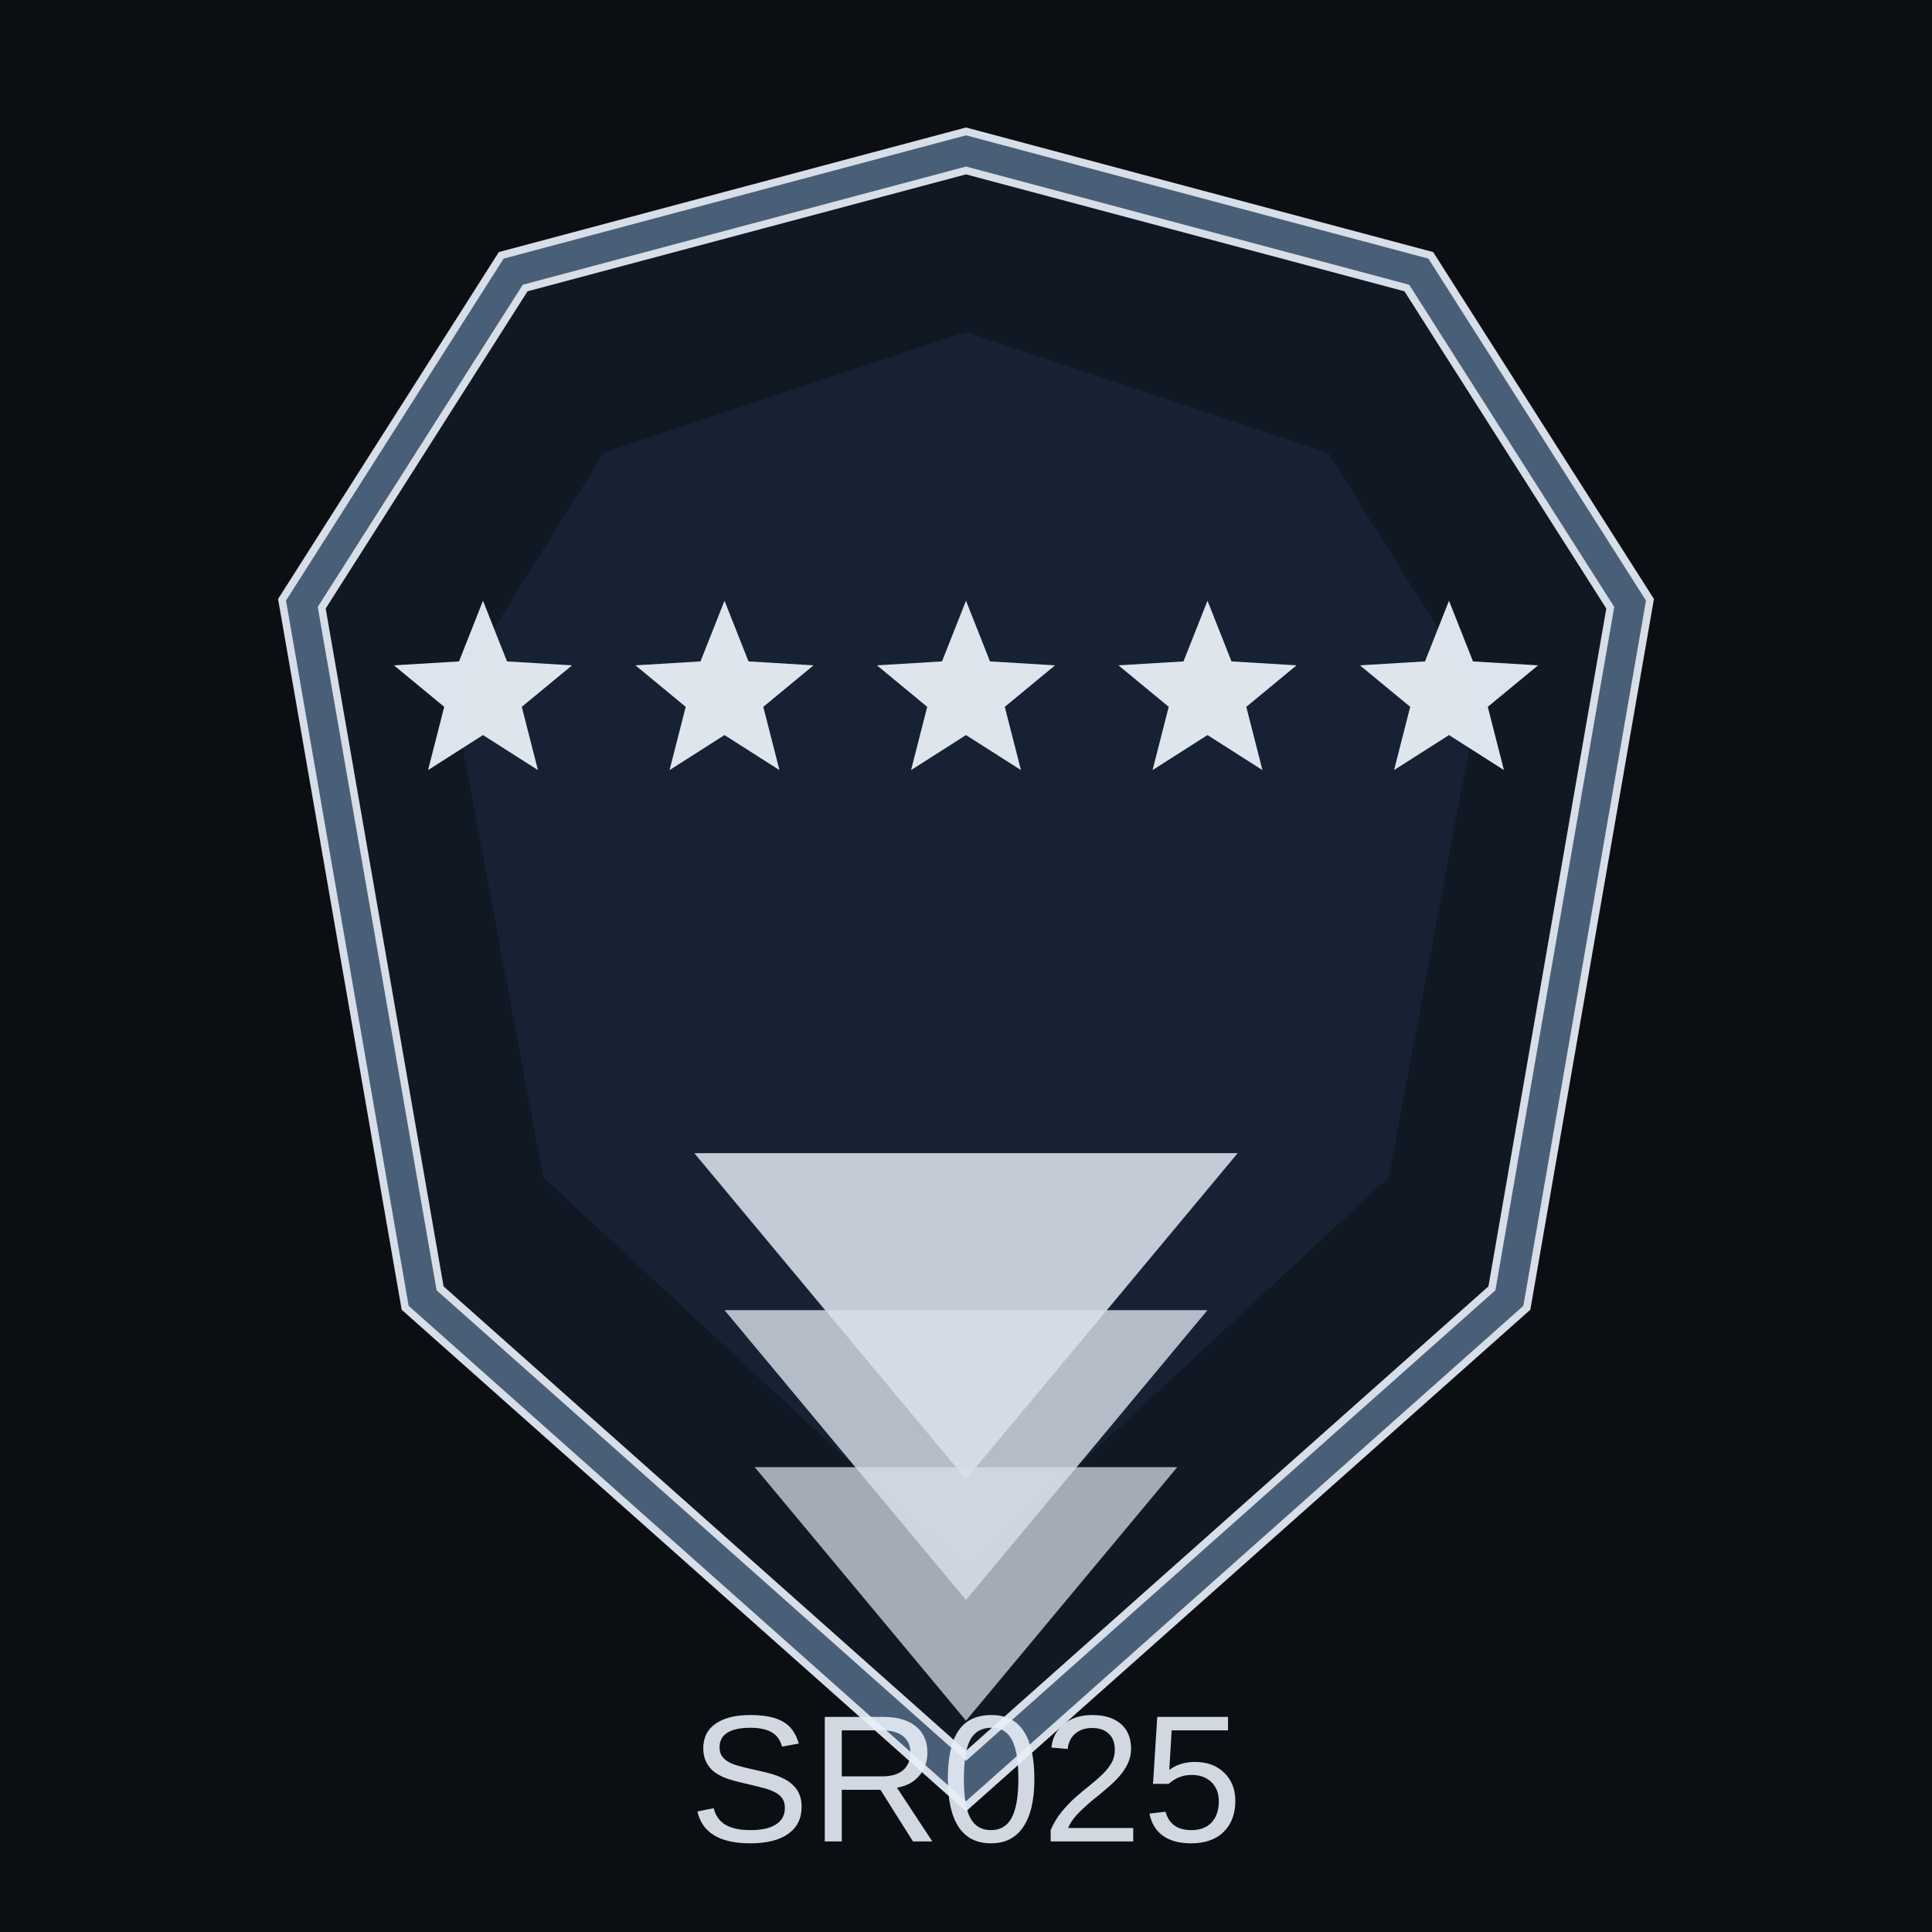
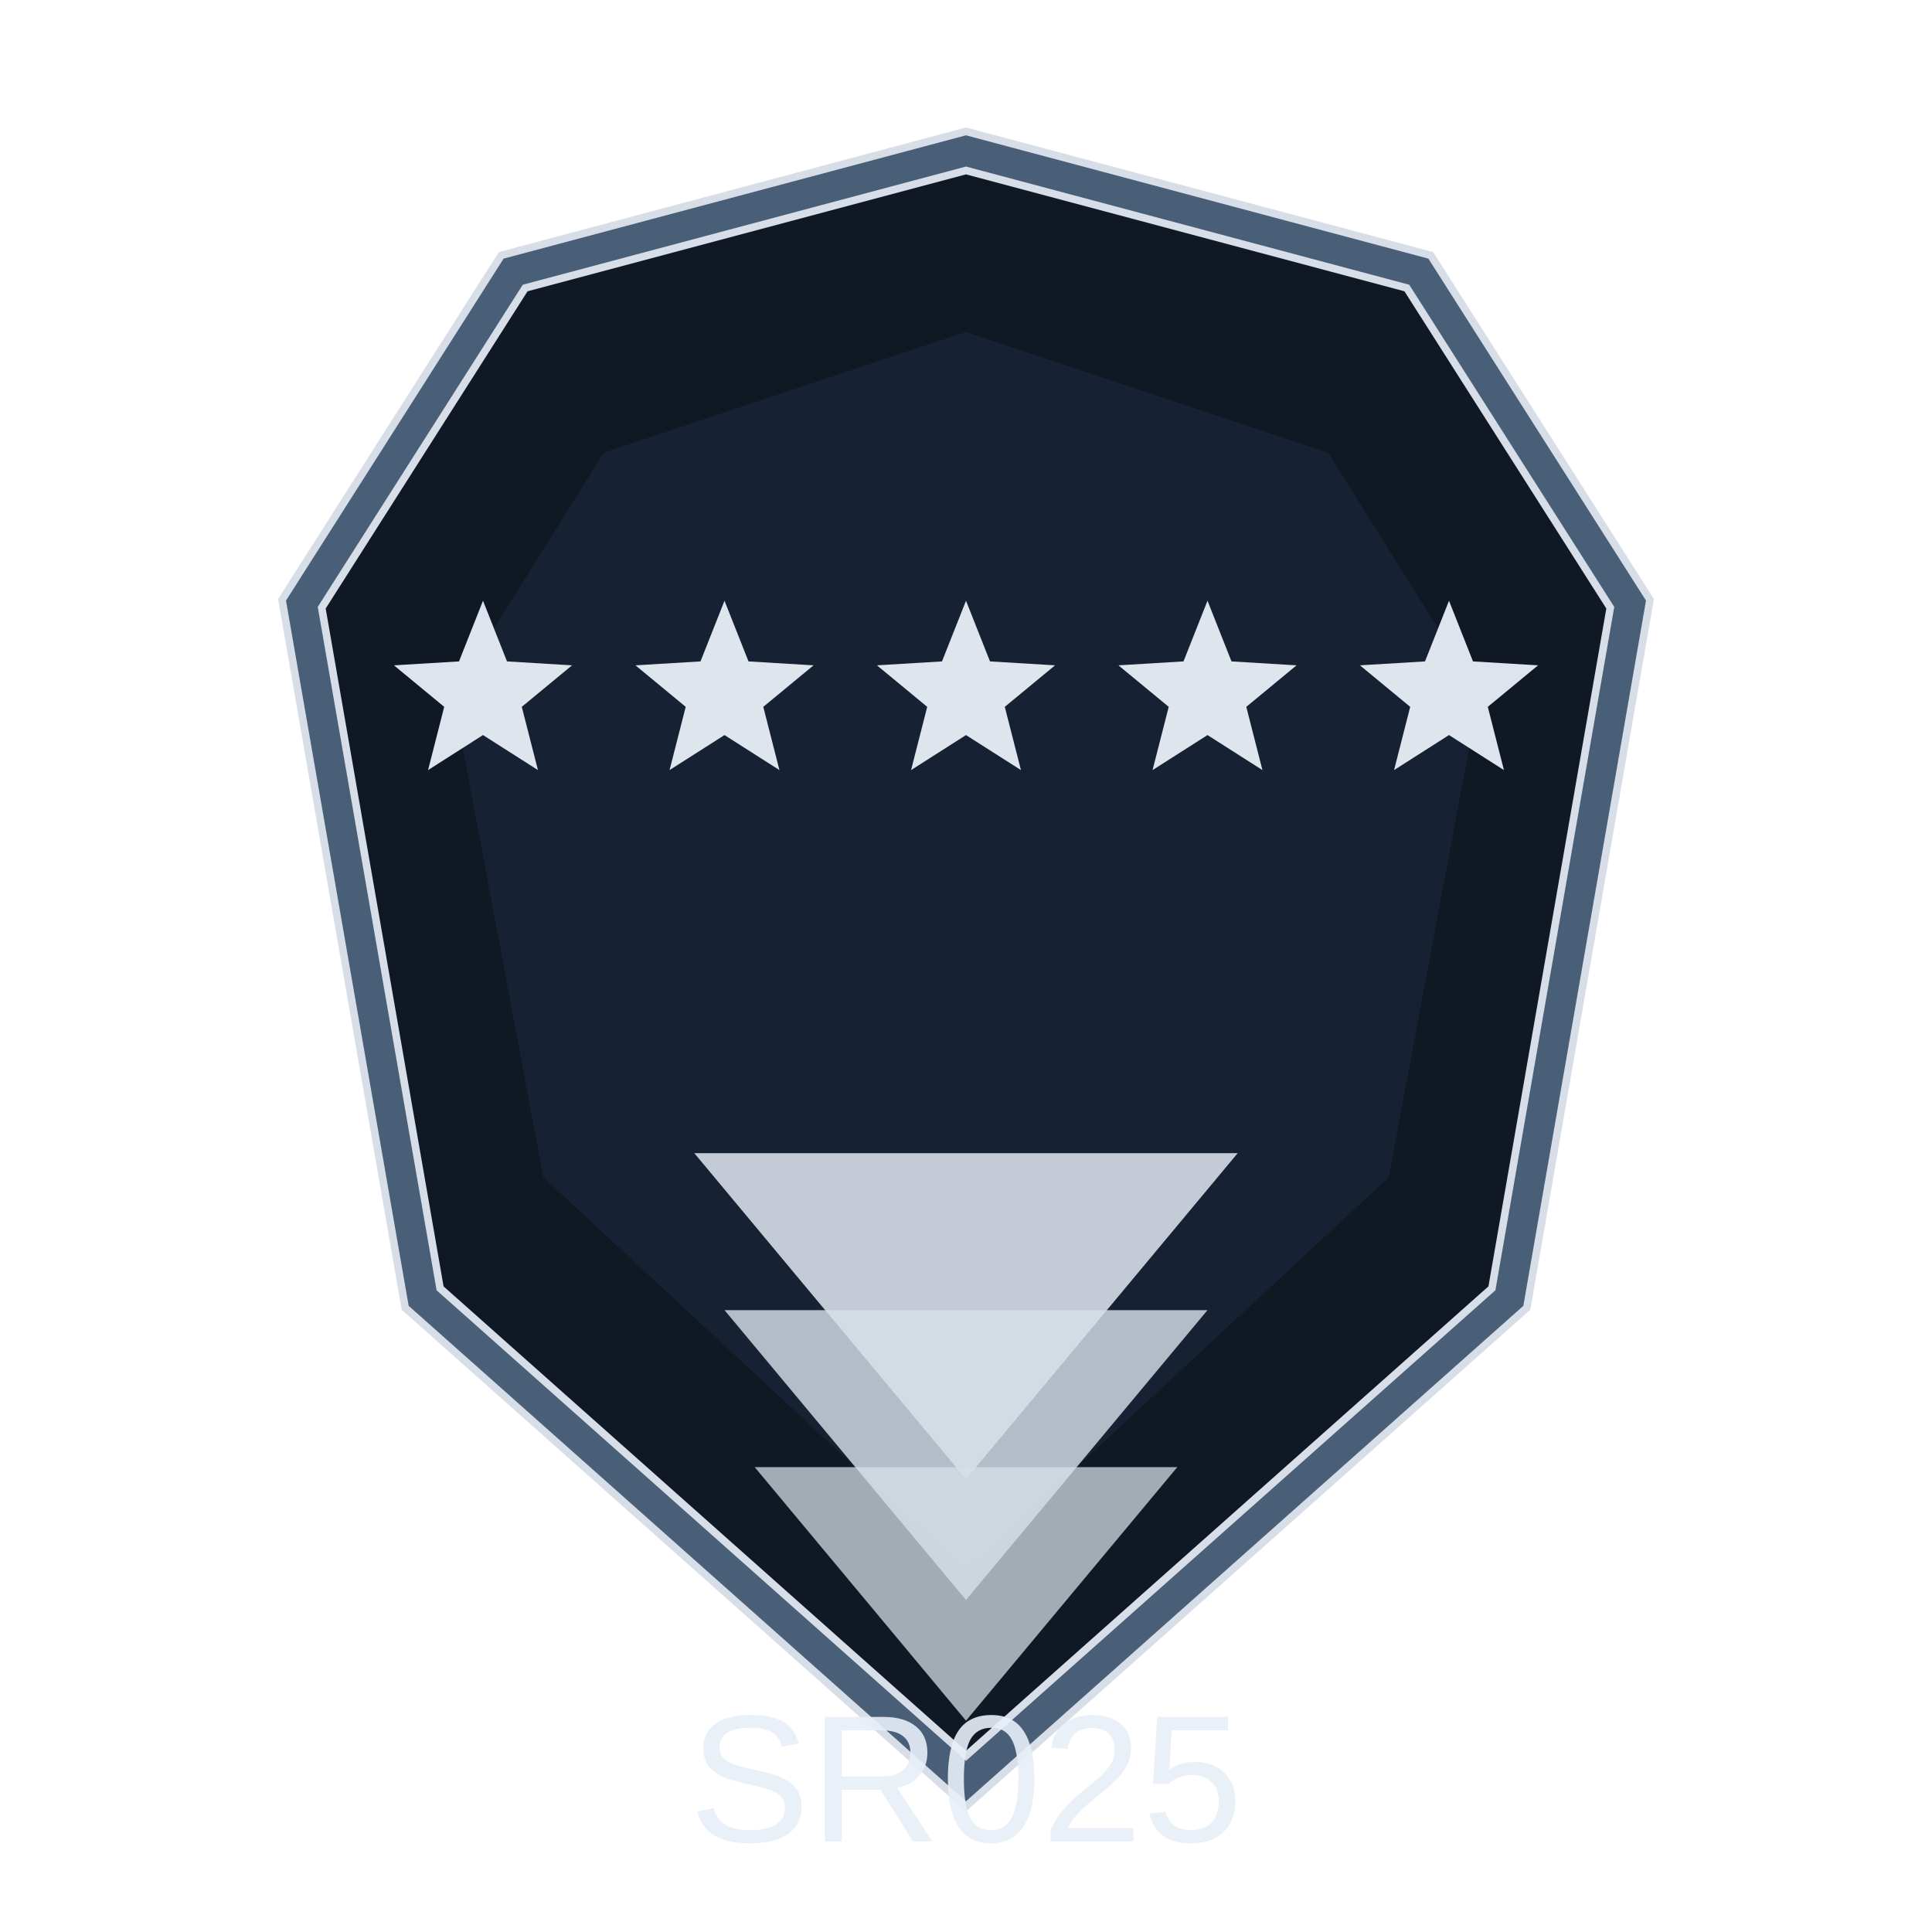
<svg xmlns="http://www.w3.org/2000/svg" width="128" height="128" viewBox="0 0 128 128">
-   <rect x="0" y="0" width="128" height="128" fill="#0b0f14" />
  <path d="M 64 10 L 94 18 L 108 40 L 100 86 L 64 118 L 28 86 L 20 40 L 34 18 Z" fill="#101824" stroke="#d7dee8" stroke-width="3" />
  <path d="M 64 10 L 94 18 L 108 40 L 100 86 L 64 118 L 28 86 L 20 40 L 34 18 Z" fill="none" stroke="#3a516b" stroke-width="2" opacity="0.9" />
  <path d="M64 22 L88 30 L98 46 L92 78 L64 104 L36 78 L30 46 L40 30 Z" fill="#162335" opacity="0.9" />
  <path d="M 46.00 76.40 L 64.00 98.00 L 82.00 76.40 L 53.00 76.40 L 64.00 89.60 L 75.00 76.40 Z" fill="#d7dee8" opacity="0.90" />
  <path d="M 48.00 86.80 L 64.00 106.00 L 80.00 86.80 L 55.00 86.80 L 64.00 97.60 L 73.00 86.80 Z" fill="#d7dee8" opacity="0.82" />
  <path d="M 50.00 97.20 L 64.00 114.00 L 78.00 97.20 L 57.00 97.20 L 64.00 105.60 L 71.00 97.20 Z" fill="#d7dee8" opacity="0.74" />
  <path d="M 32.00 39.80 L 33.59 43.82 L 37.90 44.08 L 34.57 46.83 L 35.64 51.02 L 32.00 48.70 L 28.36 51.02 L 29.43 46.83 L 26.10 44.08 L 30.41 43.82 Z" fill="#e8eef7" opacity="0.95" />
  <path d="M 48.00 39.80 L 49.59 43.82 L 53.90 44.08 L 50.57 46.83 L 51.64 51.02 L 48.00 48.70 L 44.36 51.02 L 45.43 46.83 L 42.10 44.08 L 46.41 43.82 Z" fill="#e8eef7" opacity="0.95" />
  <path d="M 64.00 39.80 L 65.59 43.82 L 69.90 44.08 L 66.57 46.83 L 67.64 51.02 L 64.00 48.70 L 60.36 51.02 L 61.43 46.83 L 58.10 44.08 L 62.41 43.82 Z" fill="#e8eef7" opacity="0.95" />
  <path d="M 80.00 39.80 L 81.59 43.82 L 85.90 44.08 L 82.57 46.83 L 83.64 51.02 L 80.00 48.70 L 76.36 51.02 L 77.43 46.83 L 74.10 44.08 L 78.41 43.82 Z" fill="#e8eef7" opacity="0.95" />
  <path d="M 96.00 39.80 L 97.59 43.82 L 101.90 44.08 L 98.57 46.83 L 99.64 51.02 L 96.00 48.70 L 92.36 51.02 L 93.43 46.83 L 90.10 44.08 L 94.41 43.82 Z" fill="#e8eef7" opacity="0.95" />
  <text x="64" y="122" text-anchor="middle" font-family="system-ui,Segoe UI,Arial" font-size="12" fill="#e8eef7" opacity="0.9">SR025</text>
</svg>
